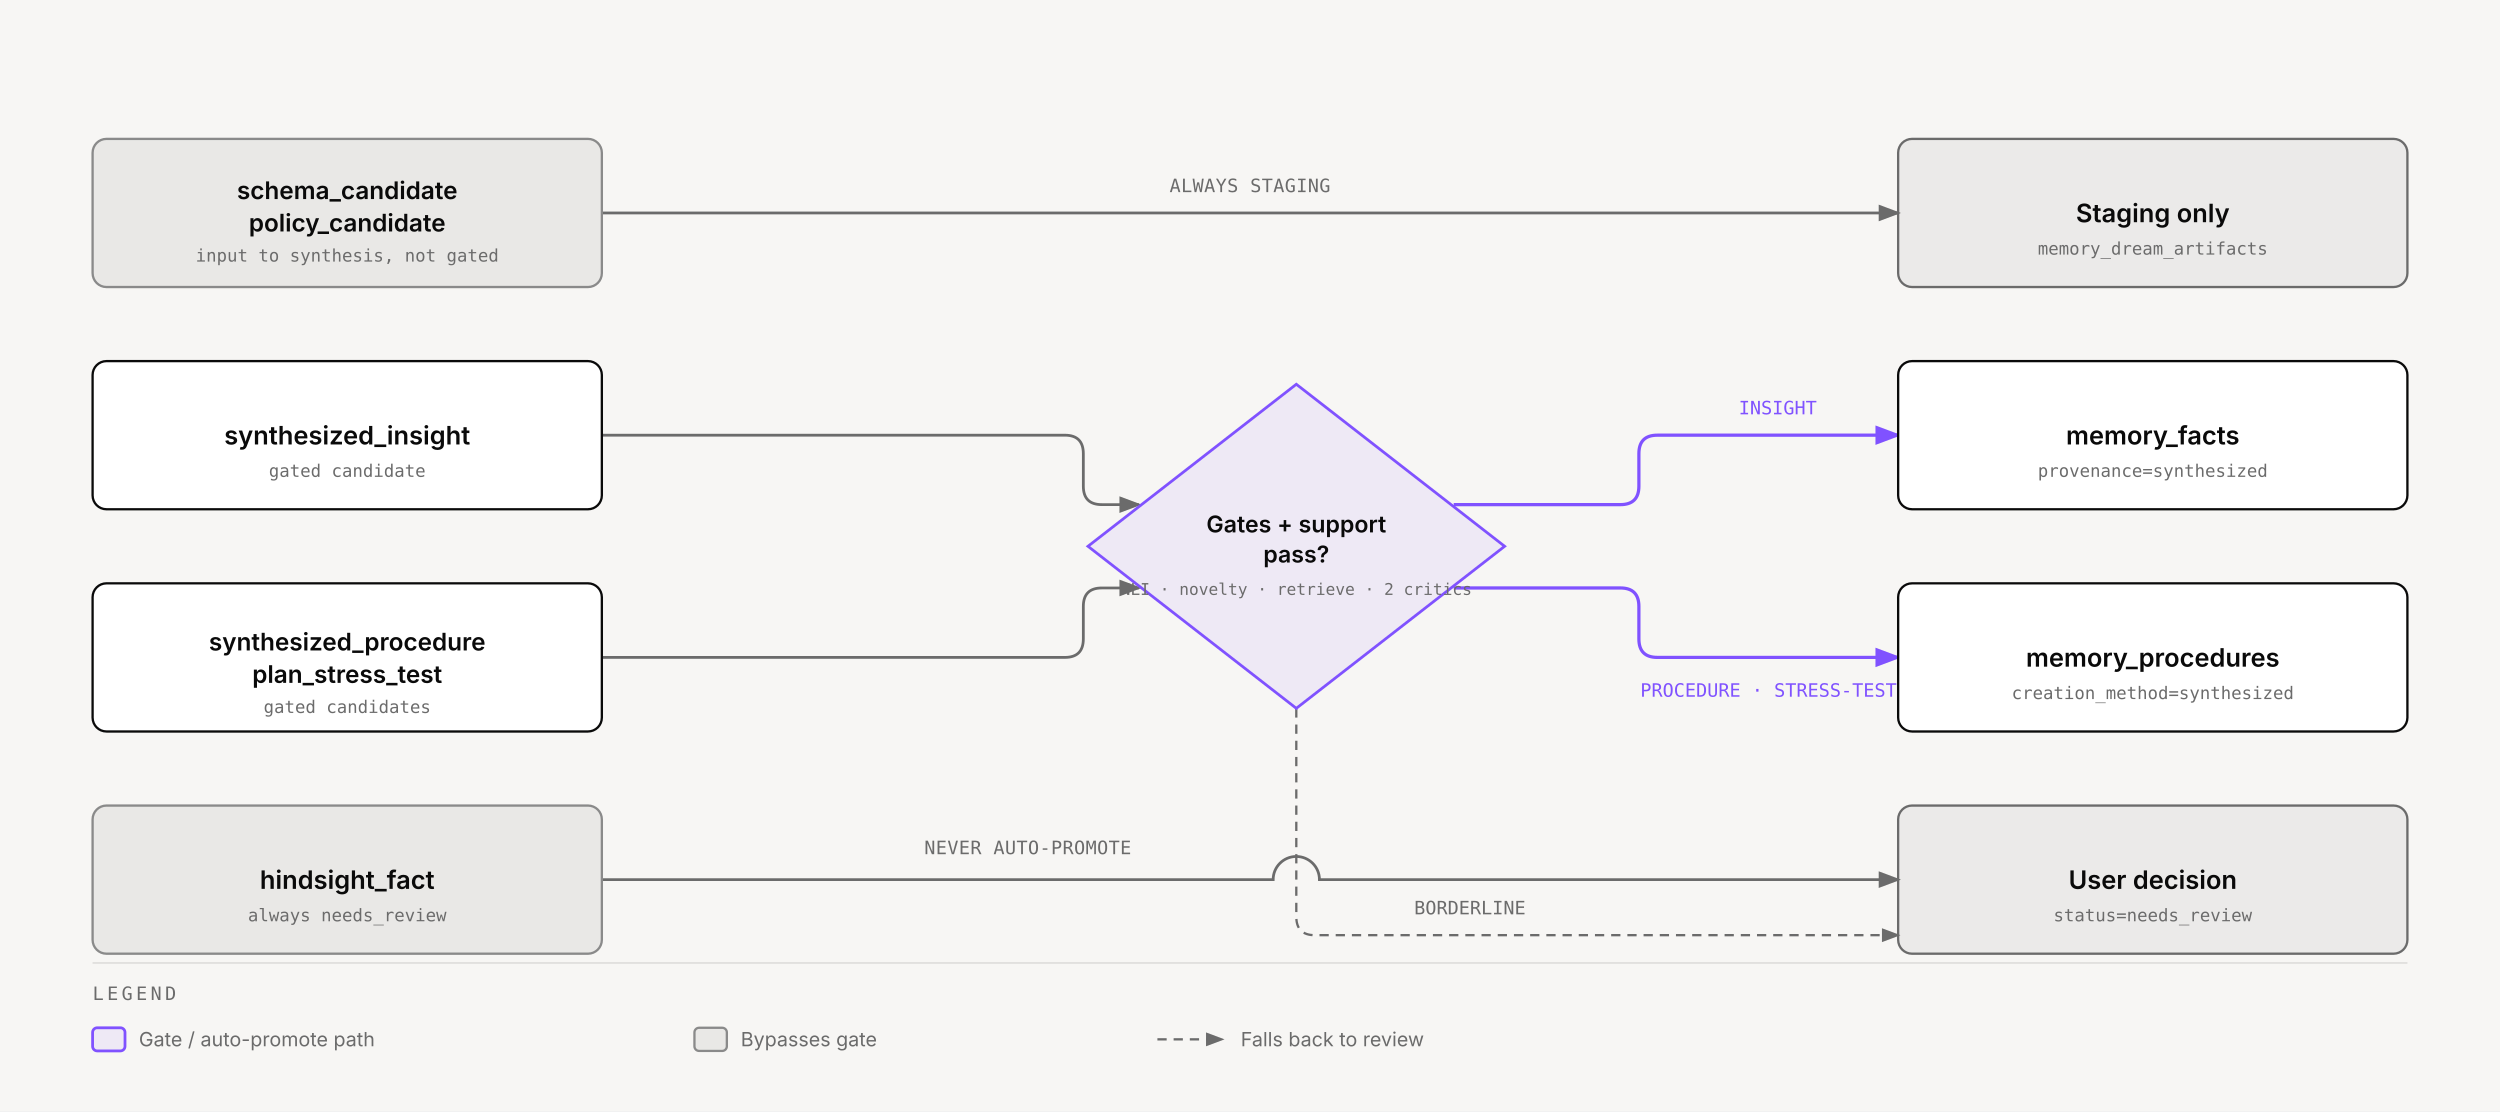
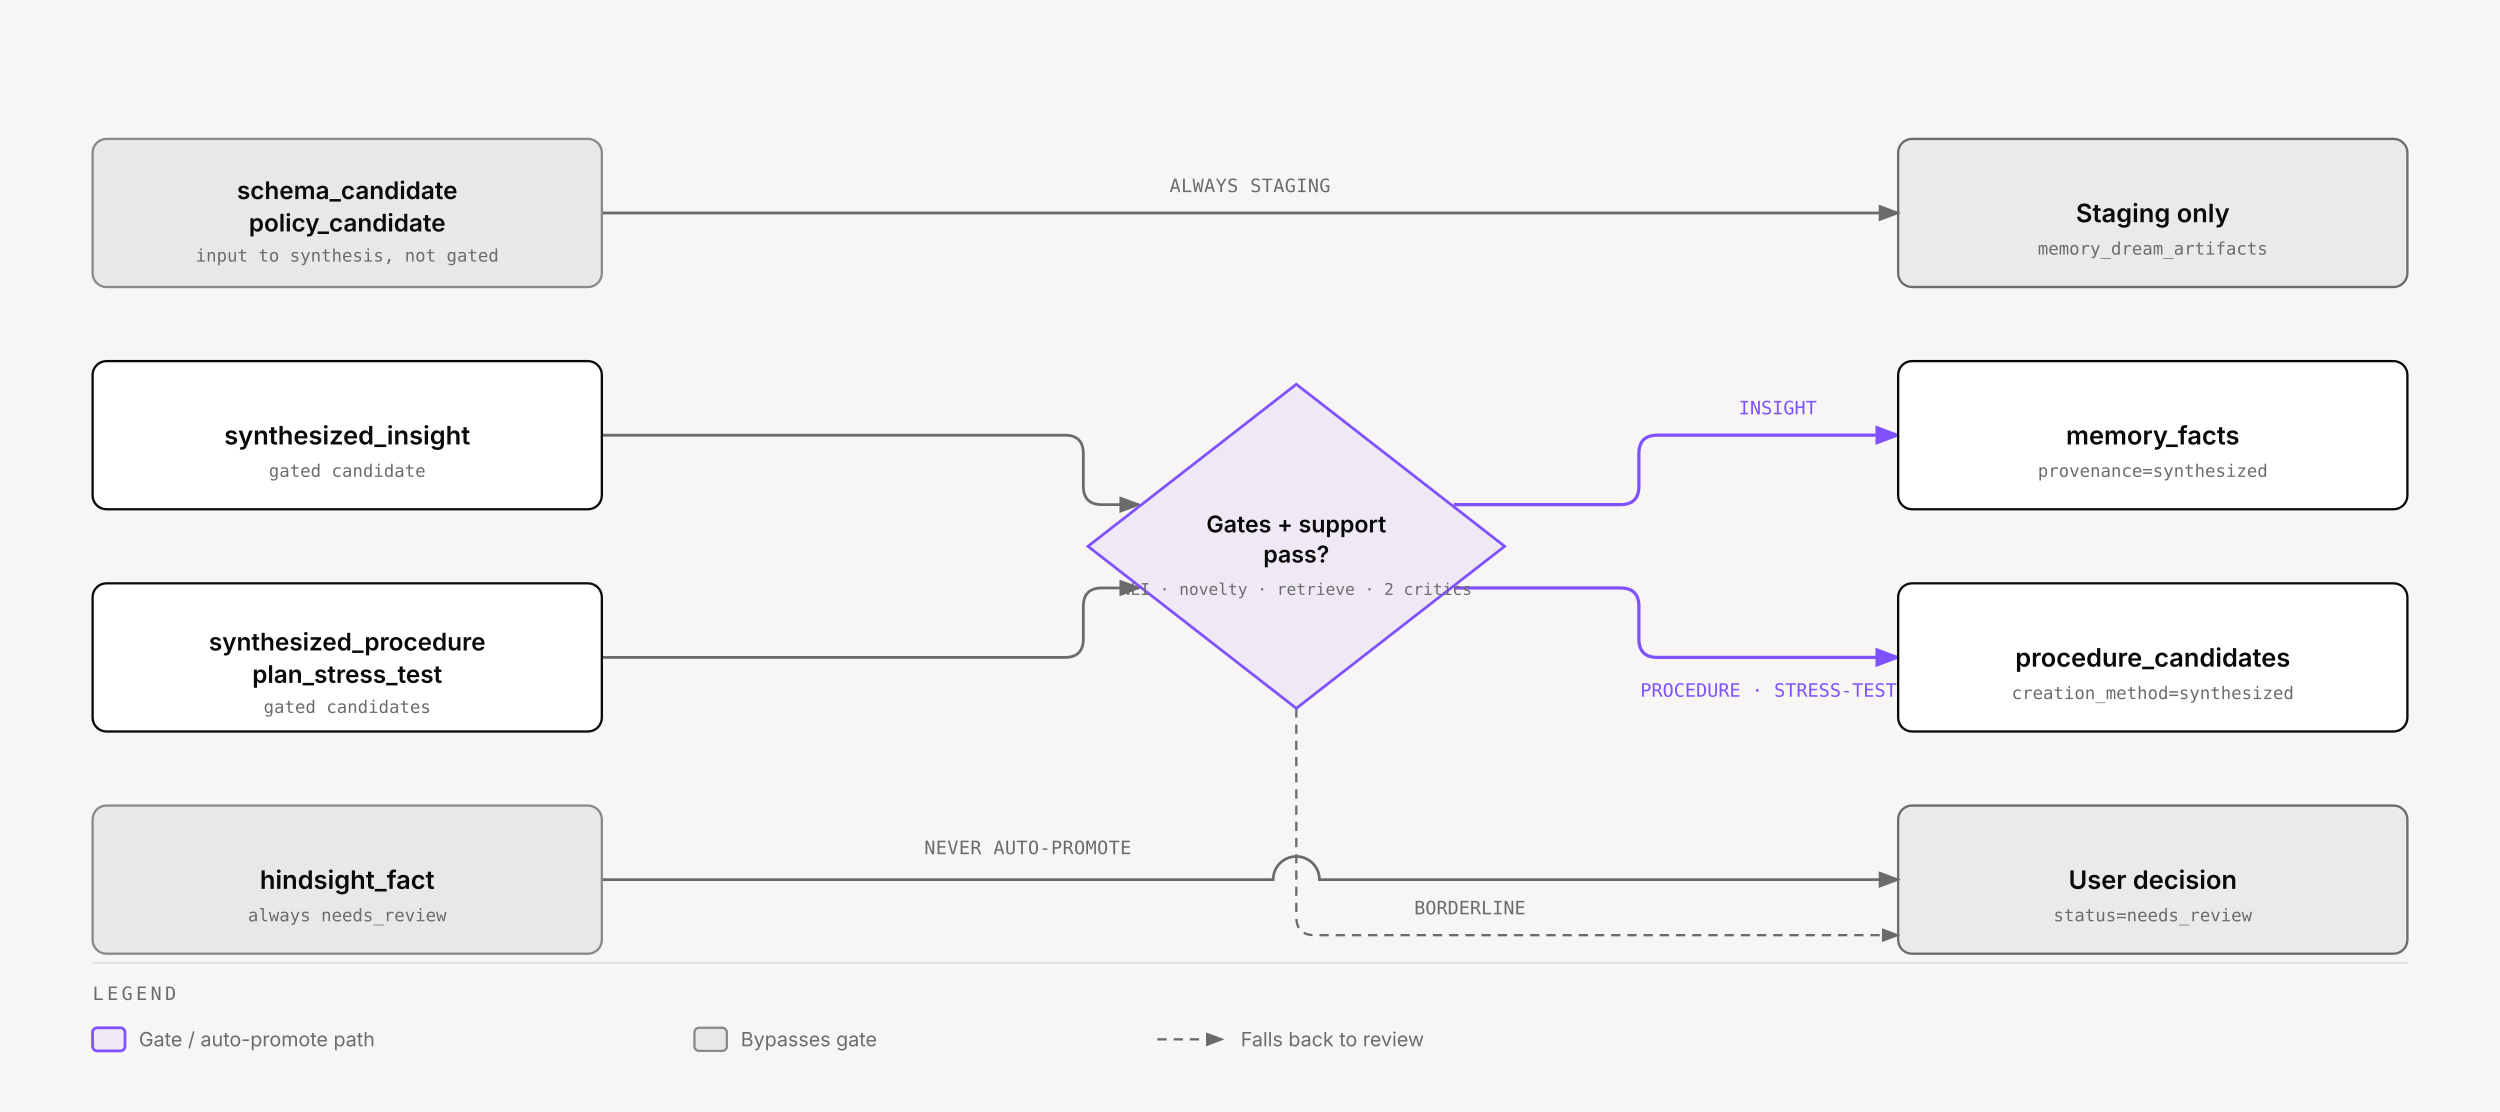
<svg xmlns="http://www.w3.org/2000/svg" viewBox="0 0 1080 480" role="img" aria-labelledby="dream-routing-title dream-routing-desc">
  <defs>
    <marker id="arrow" markerWidth="8" markerHeight="6" refX="7" refY="3" orient="auto">
      <polygon points="0 0, 8 3, 0 6" fill="#6b6b6b" />
    </marker>
    <marker id="arrow-accent" markerWidth="8" markerHeight="6" refX="7" refY="3" orient="auto">
      <polygon points="0 0, 8 3, 0 6" fill="#8052ff" />
    </marker>
  </defs>
  <rect width="100%" height="100%" fill="#f7f6f4" />
  <line x1="260" y1="92" x2="820" y2="92" stroke="#6b6b6b" stroke-width="1.2" marker-end="url(#arrow)" />
  <rect x="500" y="74" width="80" height="12" rx="2" fill="#f7f6f4" />
  <text x="540" y="83" fill="#6b6b6b" font-size="8" font-family="'Geist Mono', monospace" text-anchor="middle" letter-spacing="0.02em">ALWAYS STAGING</text>
  <path d="M260,380 H550 A10,10 0 0 1 570,380 H820" fill="none" stroke="#6b6b6b" stroke-width="1.2" marker-end="url(#arrow)" />
  <rect x="380" y="360" width="128" height="12" rx="2" fill="#f7f6f4" />
  <text x="444" y="369" fill="#6b6b6b" font-size="8" font-family="'Geist Mono', monospace" text-anchor="middle" letter-spacing="0.02em">NEVER AUTO-PROMOTE</text>
  <path d="M260,188 H460 Q468,188 468,196 V210 Q468,218 476,218 H492" fill="none" stroke="#6b6b6b" stroke-width="1.2" marker-end="url(#arrow)" />
  <path d="M260,284 H460 Q468,284 468,276 V262 Q468,254 476,254 H492" fill="none" stroke="#6b6b6b" stroke-width="1.2" marker-end="url(#arrow)" />
  <path d="M628,218 H700 Q708,218 708,210 V196 Q708,188 716,188 H820" fill="none" stroke="#8052ff" stroke-width="1.4" marker-end="url(#arrow-accent)" />
  <rect x="736" y="170" width="64" height="12" rx="2" fill="#f7f6f4" />
  <text x="768" y="179" fill="#8052ff" font-size="8" font-family="'Geist Mono', monospace" text-anchor="middle">INSIGHT</text>
  <path d="M628,254 H700 Q708,254 708,262 V276 Q708,284 716,284 H820" fill="none" stroke="#8052ff" stroke-width="1.4" marker-end="url(#arrow-accent)" />
  <rect x="712" y="292" width="104" height="12" rx="2" fill="#f7f6f4" />
  <text x="764" y="301" fill="#8052ff" font-size="8" font-family="'Geist Mono', monospace" text-anchor="middle">PROCEDURE · STRESS-TEST</text>
  <path d="M560,306 V396 Q560,404 568,404 H820" fill="none" stroke="#6b6b6b" stroke-width="1" stroke-dasharray="4,3" marker-end="url(#arrow)" />
  <rect x="590" y="386" width="90" height="12" rx="2" fill="#f7f6f4" />
  <text x="635" y="395" fill="#6b6b6b" font-size="8" font-family="'Geist Mono', monospace" text-anchor="middle">BORDERLINE</text>
  <rect x="40" y="60" width="220" height="64" rx="6" fill="rgba(107,107,107,0.10)" stroke="#8a8a8a" stroke-width="1" />
  <text x="150" y="86" fill="#0a0a0a" font-size="10.5" font-weight="600" font-family="'Inter', sans-serif" text-anchor="middle">schema_candidate</text>
  <text x="150" y="100" fill="#0a0a0a" font-size="10.5" font-weight="600" font-family="'Inter', sans-serif" text-anchor="middle">policy_candidate</text>
  <text x="150" y="113" fill="#6b6b6b" font-size="7.5" font-family="'Geist Mono', monospace" text-anchor="middle">input to synthesis, not gated</text>
  <rect x="40" y="156" width="220" height="64" rx="6" fill="#ffffff" stroke="#0a0a0a" stroke-width="1" />
  <text x="150" y="192" fill="#0a0a0a" font-size="11" font-weight="600" font-family="'Inter', sans-serif" text-anchor="middle">synthesized_insight</text>
  <text x="150" y="206" fill="#6b6b6b" font-size="7.5" font-family="'Geist Mono', monospace" text-anchor="middle">gated candidate</text>
  <rect x="40" y="252" width="220" height="64" rx="6" fill="#ffffff" stroke="#0a0a0a" stroke-width="1" />
  <text x="150" y="281" fill="#0a0a0a" font-size="10.5" font-weight="600" font-family="'Inter', sans-serif" text-anchor="middle">synthesized_procedure</text>
  <text x="150" y="295" fill="#0a0a0a" font-size="10.5" font-weight="600" font-family="'Inter', sans-serif" text-anchor="middle">plan_stress_test</text>
  <text x="150" y="308" fill="#6b6b6b" font-size="7.5" font-family="'Geist Mono', monospace" text-anchor="middle">gated candidates</text>
  <rect x="40" y="348" width="220" height="64" rx="6" fill="rgba(107,107,107,0.10)" stroke="#8a8a8a" stroke-width="1" />
  <text x="150" y="384" fill="#0a0a0a" font-size="11" font-weight="600" font-family="'Inter', sans-serif" text-anchor="middle">hindsight_fact</text>
  <text x="150" y="398" fill="#6b6b6b" font-size="7.5" font-family="'Geist Mono', monospace" text-anchor="middle">always needs_review</text>
  <polygon points="560,166 650,236 560,306 470,236" fill="rgba(128,82,255,0.08)" stroke="#8052ff" stroke-width="1.2" />
  <text x="560" y="230" fill="#0a0a0a" font-size="10" font-weight="600" font-family="'Inter', sans-serif" text-anchor="middle">Gates + support</text>
  <text x="560" y="243" fill="#0a0a0a" font-size="10" font-weight="600" font-family="'Inter', sans-serif" text-anchor="middle">pass?</text>
  <text x="560" y="257" fill="#6b6b6b" font-size="7" font-family="'Geist Mono', monospace" text-anchor="middle">NLI · novelty · retrieve · 2 critics</text>
  <rect x="820" y="60" width="220" height="64" rx="6" fill="rgba(10,10,10,0.05)" stroke="#6b6b6b" stroke-width="1" />
  <text x="930" y="96" fill="#0a0a0a" font-size="11" font-weight="600" font-family="'Inter', sans-serif" text-anchor="middle">Staging only</text>
  <text x="930" y="110" fill="#6b6b6b" font-size="7.5" font-family="'Geist Mono', monospace" text-anchor="middle">memory_dream_artifacts</text>
  <rect x="820" y="156" width="220" height="64" rx="6" fill="#ffffff" stroke="#0a0a0a" stroke-width="1" />
  <text x="930" y="192" fill="#0a0a0a" font-size="11" font-weight="600" font-family="'Inter', sans-serif" text-anchor="middle">memory_facts</text>
  <text x="930" y="206" fill="#6b6b6b" font-size="7.5" font-family="'Geist Mono', monospace" text-anchor="middle">provenance=synthesized</text>
  <rect x="820" y="252" width="220" height="64" rx="6" fill="#ffffff" stroke="#0a0a0a" stroke-width="1" />
-   <text x="930" y="288" fill="#0a0a0a" font-size="11" font-weight="600" font-family="'Inter', sans-serif" text-anchor="middle">memory_procedures</text>
+   <text x="930" y="288" fill="#0a0a0a" font-size="11" font-weight="600" font-family="'Inter', sans-serif" text-anchor="middle">procedure_candidates</text>
  <text x="930" y="302" fill="#6b6b6b" font-size="7.5" font-family="'Geist Mono', monospace" text-anchor="middle">creation_method=synthesized</text>
  <rect x="820" y="348" width="220" height="64" rx="6" fill="rgba(10,10,10,0.05)" stroke="#6b6b6b" stroke-width="1" />
  <text x="930" y="384" fill="#0a0a0a" font-size="11" font-weight="600" font-family="'Inter', sans-serif" text-anchor="middle">User decision</text>
  <text x="930" y="398" fill="#6b6b6b" font-size="7.5" font-family="'Geist Mono', monospace" text-anchor="middle">status=needs_review</text>
  <line x1="40" y1="416" x2="1040" y2="416" stroke="rgba(10,10,10,0.10)" stroke-width="0.8" />
  <text x="40" y="432" fill="#6b6b6b" font-size="8" font-family="'Geist Mono', monospace" letter-spacing="0.18em">LEGEND</text>
  <rect x="40" y="444" width="14" height="10" rx="2" fill="rgba(128,82,255,0.08)" stroke="#8052ff" stroke-width="1.2" />
  <text x="60" y="452" fill="#6b6b6b" font-size="8.5" font-family="'Inter', sans-serif">Gate / auto-promote path</text>
  <rect x="300" y="444" width="14" height="10" rx="2" fill="rgba(107,107,107,0.10)" stroke="#8a8a8a" stroke-width="1" />
  <text x="320" y="452" fill="#6b6b6b" font-size="8.5" font-family="'Inter', sans-serif">Bypasses gate</text>
  <line x1="500" y1="449" x2="528" y2="449" stroke="#6b6b6b" stroke-width="1" stroke-dasharray="4,3" marker-end="url(#arrow)" />
  <text x="536" y="452" fill="#6b6b6b" font-size="8.5" font-family="'Inter', sans-serif">Falls back to review</text>
</svg>
